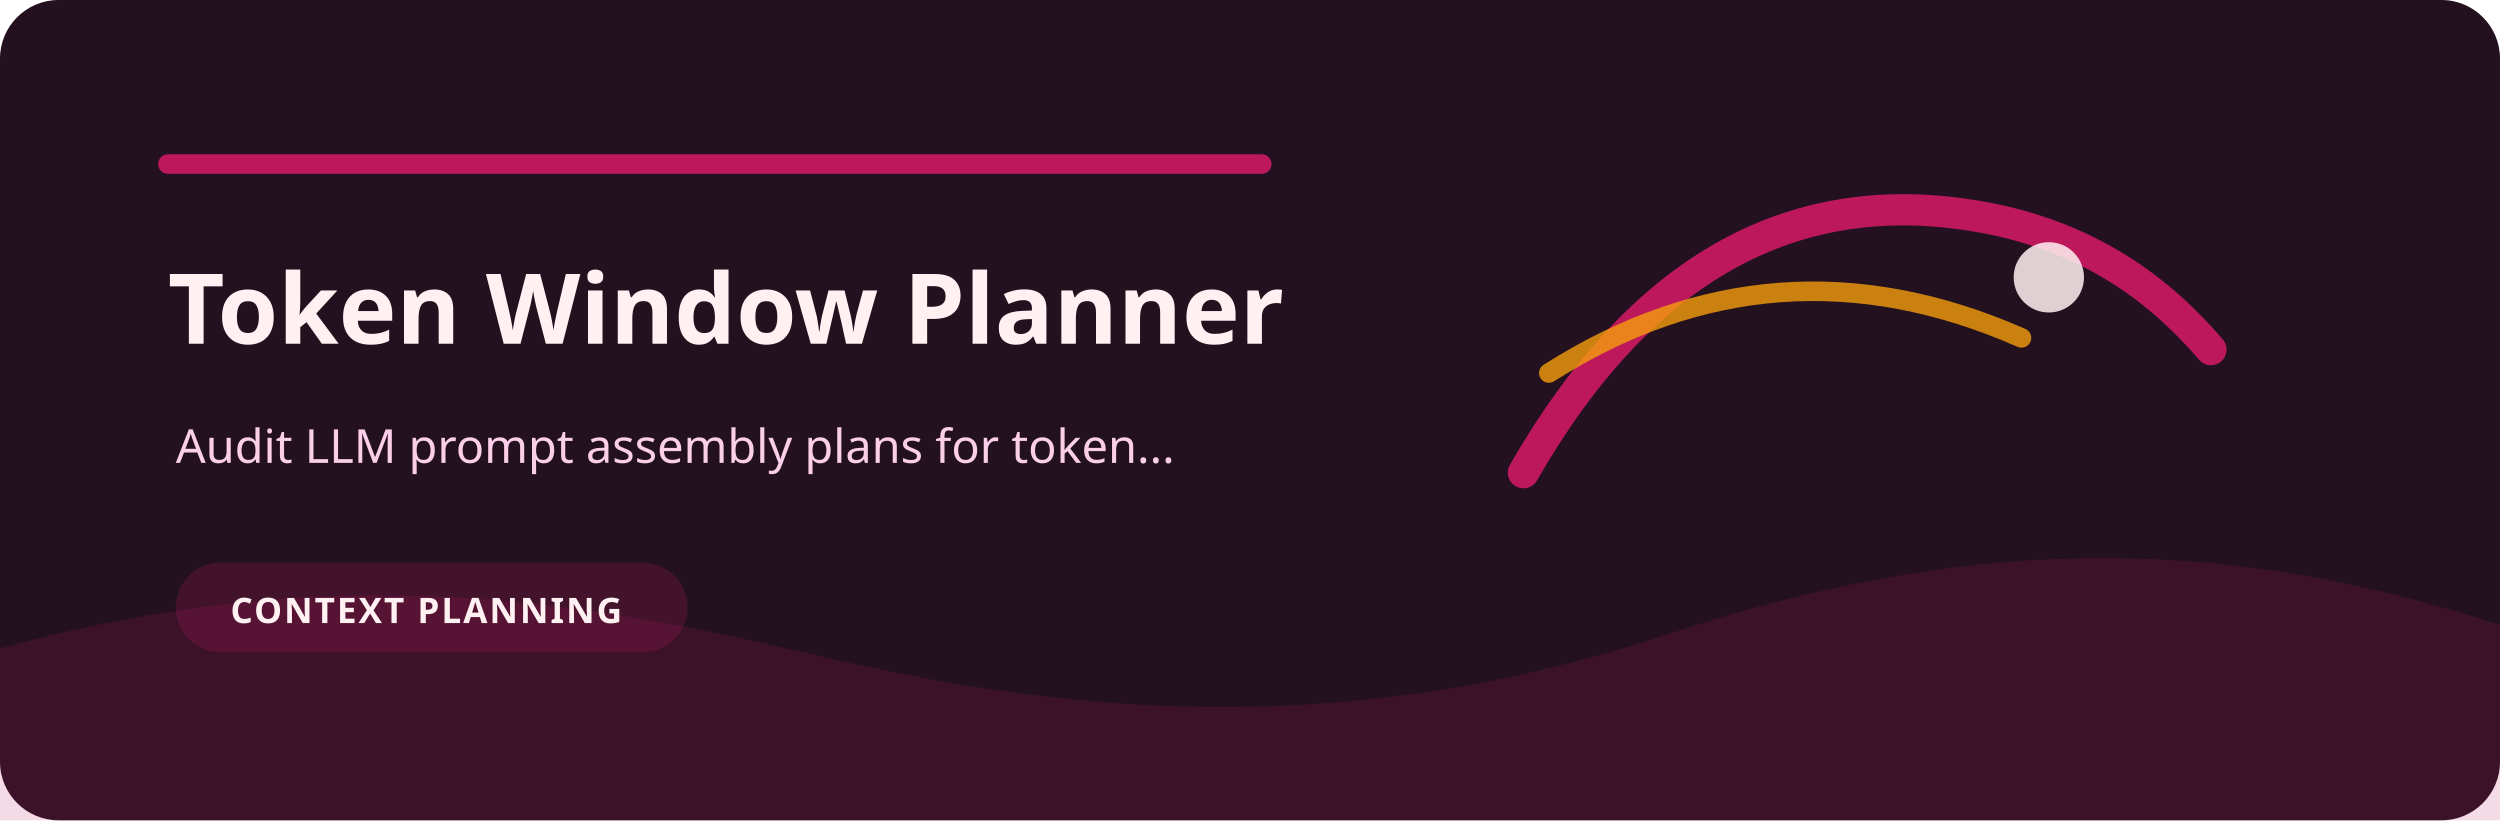
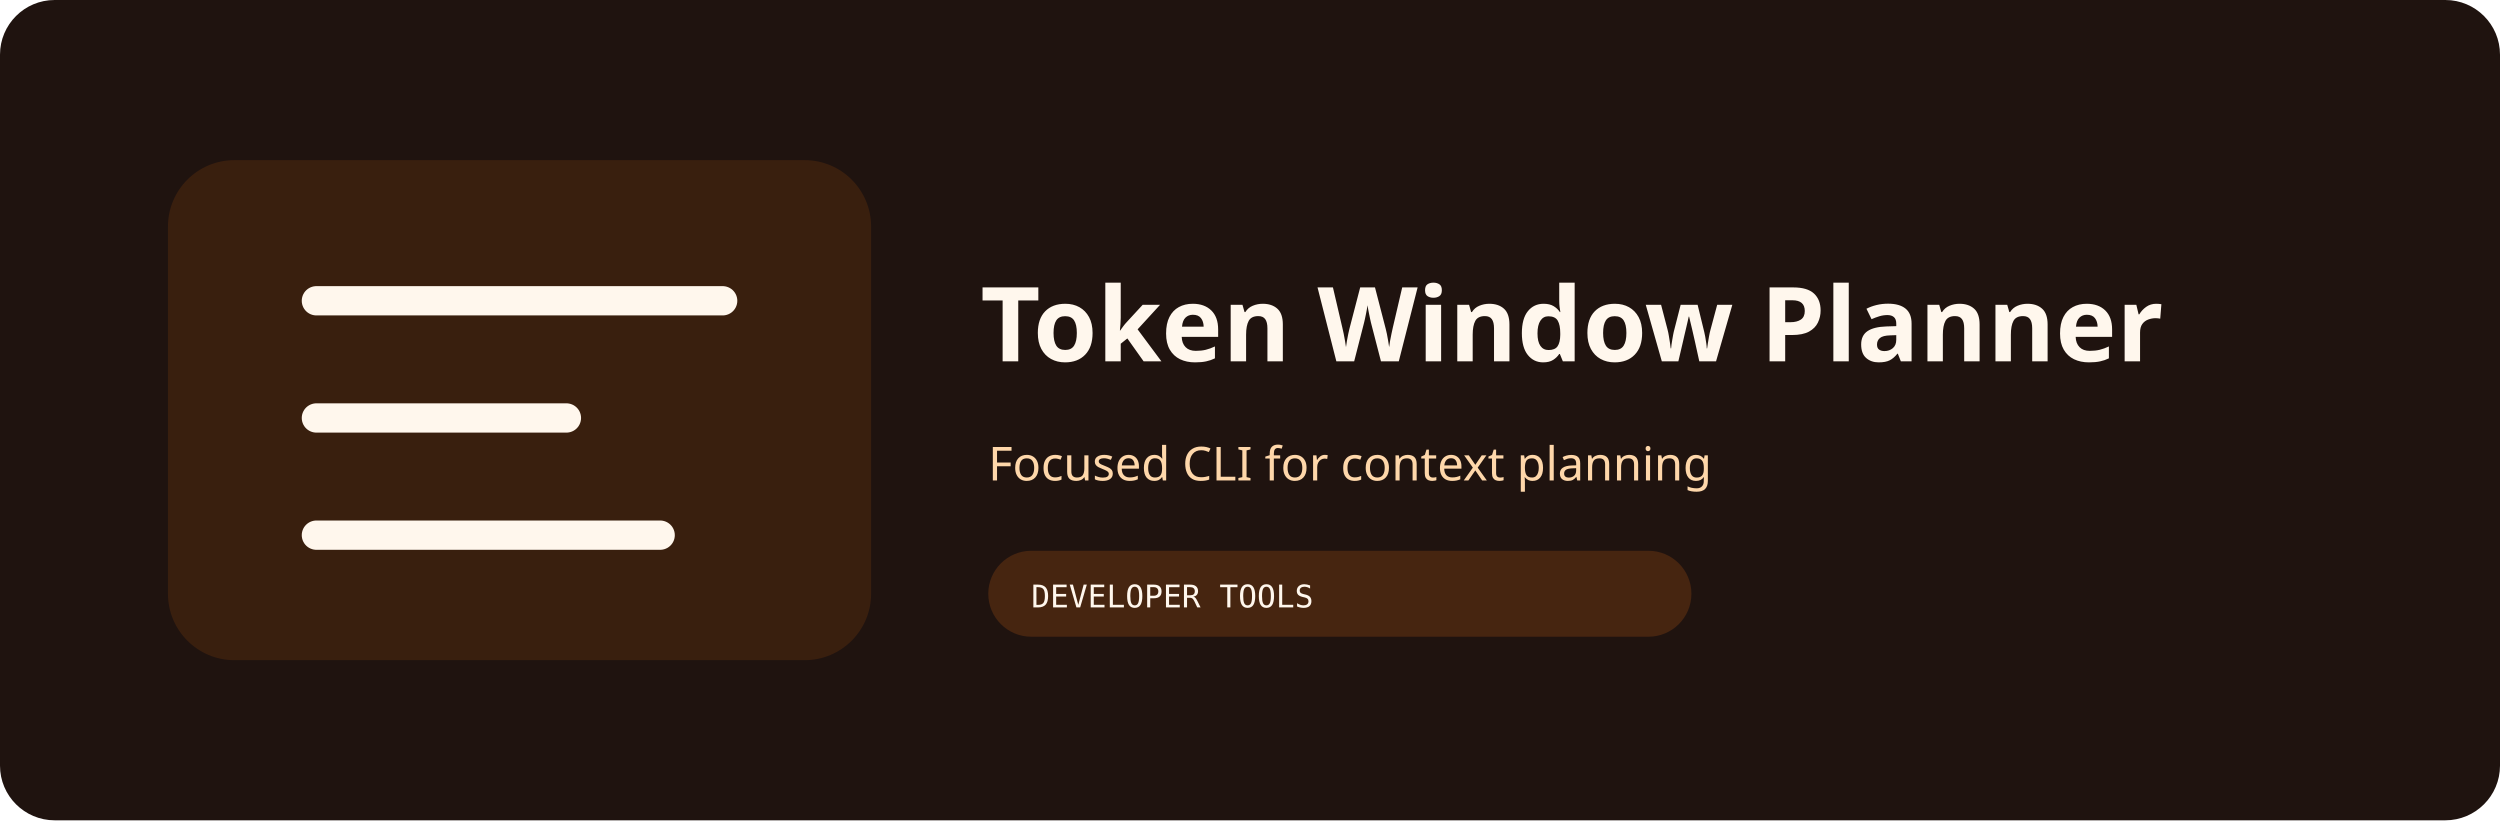
- <svg xmlns="http://www.w3.org/2000/svg" width="1280" height="420" viewBox="0 0 1280 420" fill="none" role="img" aria-label="Token Window Planner project cover">
-   <rect width="1280" height="420" rx="30" fill="#24111f" />
-   <path d="M0 332C168 286 293 306 420 336C560 369 699 376 853 325C1018 270 1148 277 1280 320V420H0V332Z" fill="#be185d" opacity=".16" />
-   <path d="M86 84h560" stroke="#be185d" stroke-width="10" stroke-linecap="round" />
-   <text x="86" y="176" fill="#fff1f2" font-family="Plus Jakarta Sans, ui-sans-serif, system-ui" font-size="50" font-weight="800">Token Window Planner</text>
-   <text x="90" y="237" fill="#fbcfe8" font-family="Plus Jakarta Sans, ui-sans-serif, system-ui" font-size="24" font-weight="500">Audit LLM prompt assembly plans for token...</text>
-   <rect x="90" y="288" width="262" height="46" rx="23" fill="#be185d" opacity=".20" />
-   <text x="118" y="319" fill="#fff1f2" font-family="Plus Jakarta Sans, ui-sans-serif, system-ui" font-size="18" font-weight="800" letter-spacing="1">CONTEXT PLANNING</text>
-   <path d="M780 242c62-108 143-151 244-129 44 10 79 32 108 66" fill="none" stroke="#be185d" stroke-width="16" stroke-linecap="round" />
-   <path d="M793 191c77-49 158-55 242-18" fill="none" stroke="#f59e0b" stroke-width="10" stroke-linecap="round" opacity=".8" />
-   <circle cx="1049" cy="142" r="18" fill="#fff1f2" opacity=".85" />
+ <svg xmlns="http://www.w3.org/2000/svg" width="1280" height="420" viewBox="0 0 1280 420" fill="none" role="img" aria-label="Token Window Planner cover">
+   <rect width="1280" height="420" rx="28" fill="#1f130f" />
+   <rect x="86" y="82" width="360" height="256" rx="34" fill="#b45309" opacity=".18" />
+   <path d="M162 154h208M162 214h128M162 274h176" stroke="#fff7ed" stroke-width="15" stroke-linecap="round" />
+   <text x="502" y="185" fill="#fff7ed" font-family="Aptos, Segoe UI, ui-sans-serif, system-ui" font-size="53" font-weight="800">Token Window Planner</text>
+   <text x="506" y="246" fill="#fed7aa" font-family="Aptos, Segoe UI, ui-sans-serif, system-ui" font-size="24">Focused CLI for context planning</text>
+   <rect x="506" y="282" width="360" height="44" rx="22" fill="#f97316" opacity=".18" />
+   <text x="528" y="311" fill="#fff7ed" font-family="ui-monospace, SFMono-Regular, Menlo, monospace" font-size="16">DEVELOPER TOOLS</text>
</svg>
